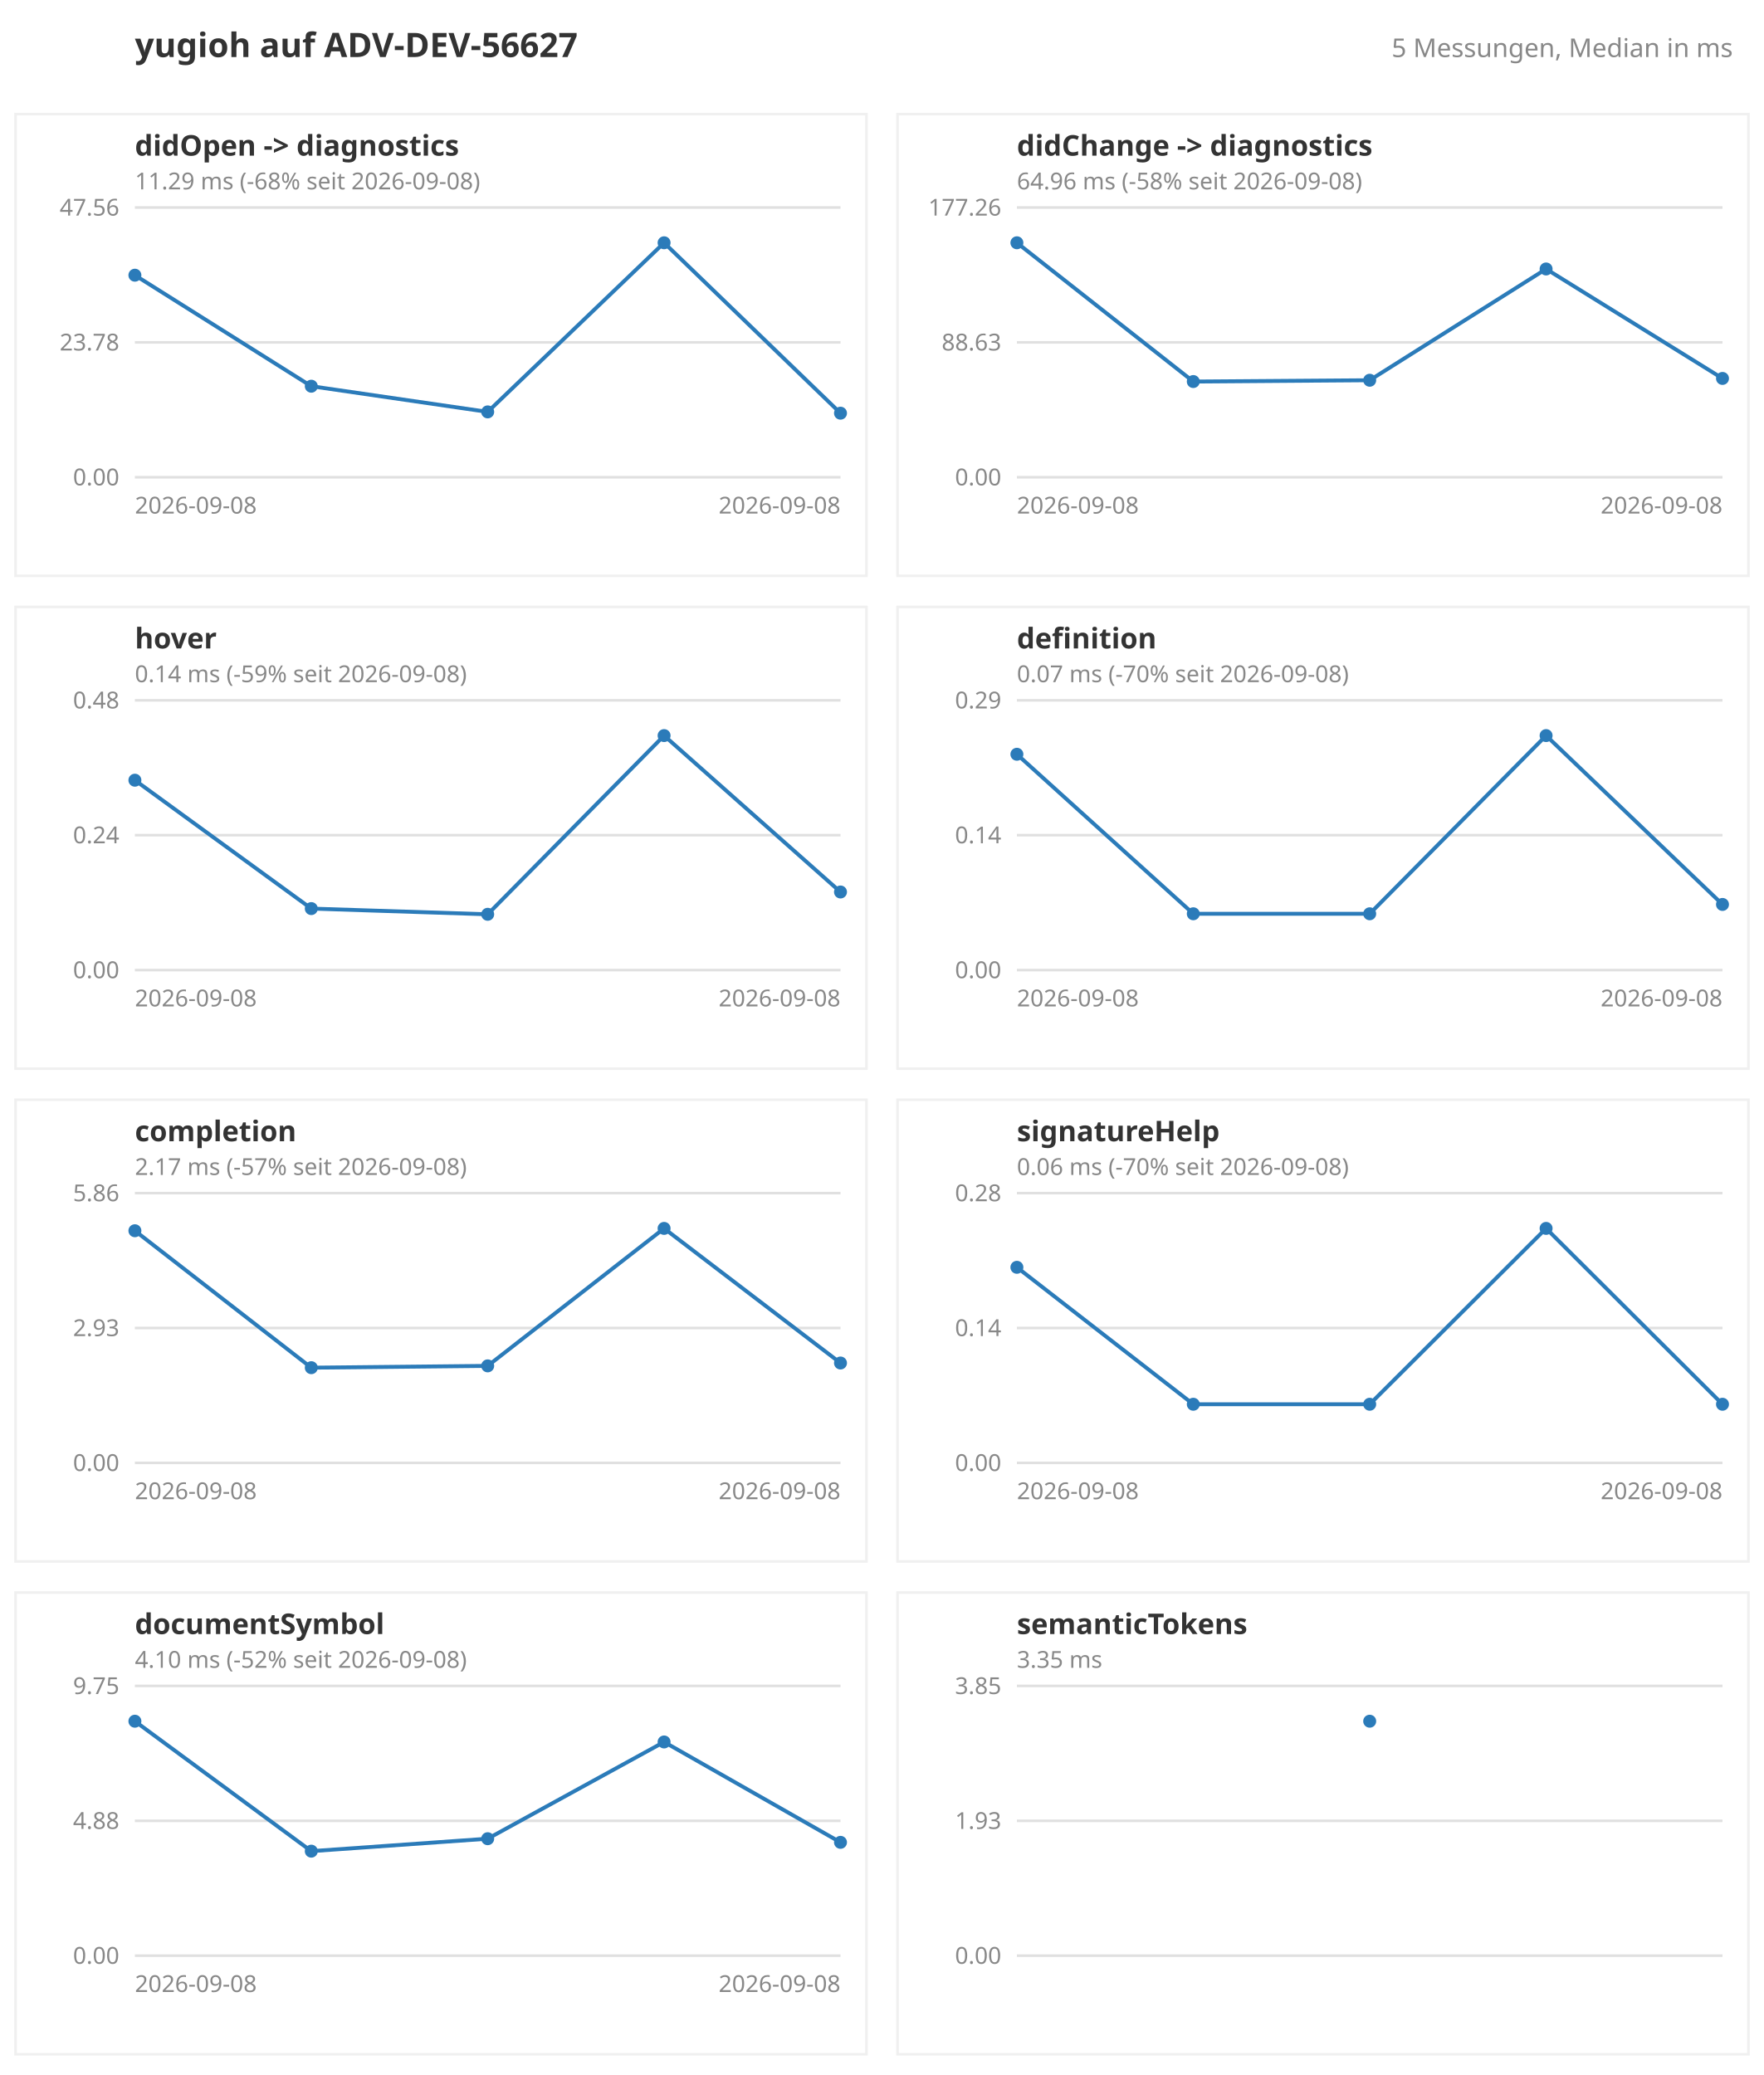
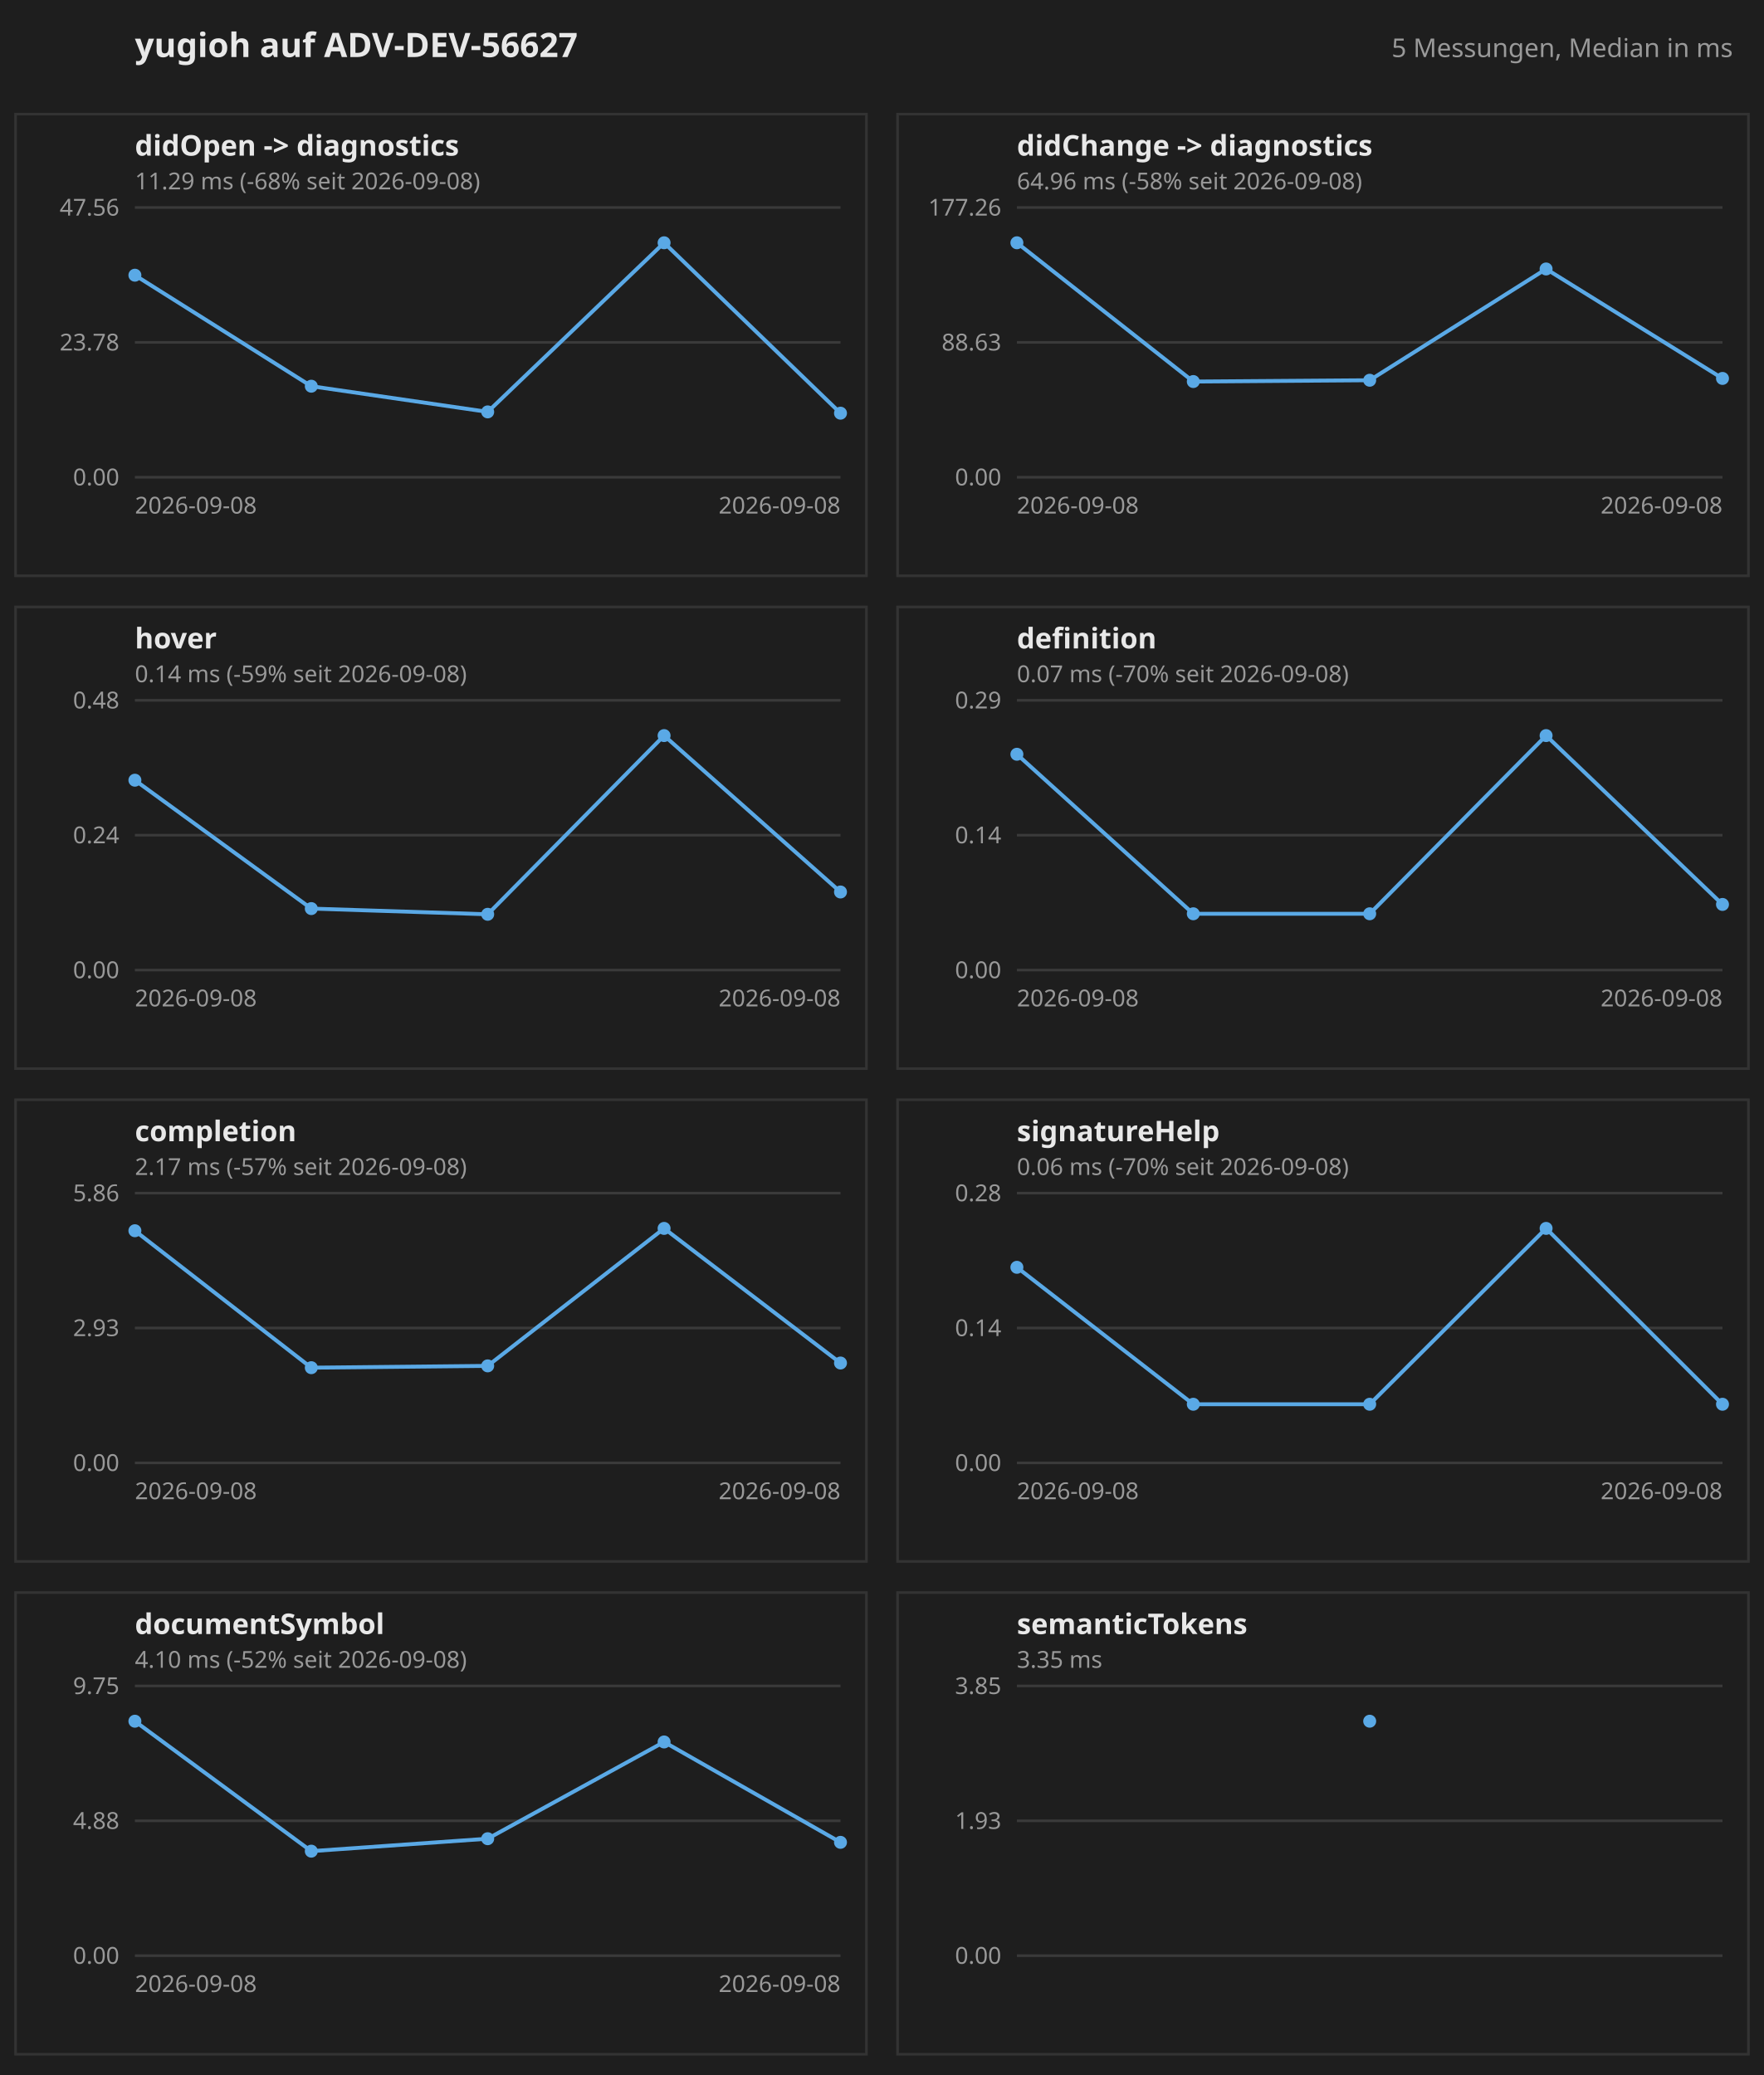
<svg xmlns="http://www.w3.org/2000/svg" width="680" height="800" font-family="sans-serif">
-   <rect width="680" height="800" fill="#fff" />
-   <text x="52" y="22" font-size="13" font-weight="bold" fill="#333">yugioh auf ADV-DEV-56627</text>
-   <text x="668" y="22" text-anchor="end" font-size="10" fill="#888">5 Messungen, Median in ms</text>
+   <rect width="680" height="800" fill="#1e1e1e" />
+   <text x="52" y="22" font-size="13" font-weight="bold" fill="#e8e8e8">yugioh auf ADV-DEV-56627</text>
+   <text x="668" y="22" text-anchor="end" font-size="10" fill="#999">5 Messungen, Median in ms</text>
  <g transform="translate(0 40)">
-     <rect x="6" y="4" width="328" height="178" fill="none" stroke="#f0f0f0" />
-     <text x="52" y="20" font-size="11" font-weight="bold" fill="#333">didOpen -&gt; diagnostics</text>
-     <text x="52" y="33" font-size="9" fill="#888">11.29 ms (-68% seit 2026-09-08)</text>
-     <line x1="52" y1="144.0" x2="324" y2="144.0" stroke="#e0e0e0" />
-     <text x="46" y="144.0" text-anchor="end" dominant-baseline="middle" font-size="9" fill="#888">0.00</text>
-     <line x1="52" y1="92.0" x2="324" y2="92.0" stroke="#e0e0e0" />
-     <text x="46" y="92.0" text-anchor="end" dominant-baseline="middle" font-size="9" fill="#888">23.78</text>
-     <line x1="52" y1="40.0" x2="324" y2="40.0" stroke="#e0e0e0" />
-     <text x="46" y="40.0" text-anchor="end" dominant-baseline="middle" font-size="9" fill="#888">47.56</text>
-     <text x="52" y="158" font-size="9" fill="#888">2026-09-08</text>
-     <text x="324" y="158" text-anchor="end" font-size="9" fill="#888">2026-09-08</text>
-     <polyline fill="none" stroke="#2b7bb9" stroke-width="1.5" points="52.0,66.1 120.0,108.9 188.0,118.8 256.0,53.6 324.0,119.3" />
-     <circle cx="52.0" cy="66.1" r="2.5" fill="#2b7bb9" />
-     <circle cx="120.0" cy="108.9" r="2.5" fill="#2b7bb9" />
-     <circle cx="188.0" cy="118.8" r="2.5" fill="#2b7bb9" />
-     <circle cx="256.0" cy="53.6" r="2.5" fill="#2b7bb9" />
-     <circle cx="324.0" cy="119.3" r="2.5" fill="#2b7bb9" />
+     <rect x="6" y="4" width="328" height="178" fill="none" stroke="#333" />
+     <text x="52" y="20" font-size="11" font-weight="bold" fill="#e8e8e8">didOpen -&gt; diagnostics</text>
+     <text x="52" y="33" font-size="9" fill="#999">11.29 ms (-68% seit 2026-09-08)</text>
+     <line x1="52" y1="144.0" x2="324" y2="144.0" stroke="#3a3a3a" />
+     <text x="46" y="144.0" text-anchor="end" dominant-baseline="middle" font-size="9" fill="#999">0.00</text>
+     <line x1="52" y1="92.0" x2="324" y2="92.0" stroke="#3a3a3a" />
+     <text x="46" y="92.0" text-anchor="end" dominant-baseline="middle" font-size="9" fill="#999">23.78</text>
+     <line x1="52" y1="40.0" x2="324" y2="40.0" stroke="#3a3a3a" />
+     <text x="46" y="40.0" text-anchor="end" dominant-baseline="middle" font-size="9" fill="#999">47.56</text>
+     <text x="52" y="158" font-size="9" fill="#999">2026-09-08</text>
+     <text x="324" y="158" text-anchor="end" font-size="9" fill="#999">2026-09-08</text>
+     <polyline fill="none" stroke="#5aa9e6" stroke-width="1.5" points="52.0,66.1 120.0,108.9 188.0,118.8 256.0,53.6 324.0,119.3" />
+     <circle cx="52.0" cy="66.1" r="2.5" fill="#5aa9e6" />
+     <circle cx="120.0" cy="108.9" r="2.5" fill="#5aa9e6" />
+     <circle cx="188.0" cy="118.8" r="2.5" fill="#5aa9e6" />
+     <circle cx="256.0" cy="53.6" r="2.5" fill="#5aa9e6" />
+     <circle cx="324.0" cy="119.3" r="2.5" fill="#5aa9e6" />
  </g>
  <g transform="translate(340 40)">
-     <rect x="6" y="4" width="328" height="178" fill="none" stroke="#f0f0f0" />
-     <text x="52" y="20" font-size="11" font-weight="bold" fill="#333">didChange -&gt; diagnostics</text>
-     <text x="52" y="33" font-size="9" fill="#888">64.96 ms (-58% seit 2026-09-08)</text>
-     <line x1="52" y1="144.0" x2="324" y2="144.0" stroke="#e0e0e0" />
-     <text x="46" y="144.0" text-anchor="end" dominant-baseline="middle" font-size="9" fill="#888">0.00</text>
-     <line x1="52" y1="92.0" x2="324" y2="92.0" stroke="#e0e0e0" />
-     <text x="46" y="92.0" text-anchor="end" dominant-baseline="middle" font-size="9" fill="#888">88.63</text>
-     <line x1="52" y1="40.0" x2="324" y2="40.0" stroke="#e0e0e0" />
-     <text x="46" y="40.0" text-anchor="end" dominant-baseline="middle" font-size="9" fill="#888">177.26</text>
-     <text x="52" y="158" font-size="9" fill="#888">2026-09-08</text>
-     <text x="324" y="158" text-anchor="end" font-size="9" fill="#888">2026-09-08</text>
-     <polyline fill="none" stroke="#2b7bb9" stroke-width="1.5" points="52.0,53.6 120.0,107.1 188.0,106.6 256.0,63.7 324.0,105.9" />
-     <circle cx="52.0" cy="53.6" r="2.5" fill="#2b7bb9" />
-     <circle cx="120.0" cy="107.1" r="2.5" fill="#2b7bb9" />
-     <circle cx="188.0" cy="106.6" r="2.5" fill="#2b7bb9" />
-     <circle cx="256.0" cy="63.7" r="2.5" fill="#2b7bb9" />
-     <circle cx="324.0" cy="105.9" r="2.5" fill="#2b7bb9" />
+     <rect x="6" y="4" width="328" height="178" fill="none" stroke="#333" />
+     <text x="52" y="20" font-size="11" font-weight="bold" fill="#e8e8e8">didChange -&gt; diagnostics</text>
+     <text x="52" y="33" font-size="9" fill="#999">64.96 ms (-58% seit 2026-09-08)</text>
+     <line x1="52" y1="144.0" x2="324" y2="144.0" stroke="#3a3a3a" />
+     <text x="46" y="144.0" text-anchor="end" dominant-baseline="middle" font-size="9" fill="#999">0.00</text>
+     <line x1="52" y1="92.0" x2="324" y2="92.0" stroke="#3a3a3a" />
+     <text x="46" y="92.0" text-anchor="end" dominant-baseline="middle" font-size="9" fill="#999">88.63</text>
+     <line x1="52" y1="40.0" x2="324" y2="40.0" stroke="#3a3a3a" />
+     <text x="46" y="40.0" text-anchor="end" dominant-baseline="middle" font-size="9" fill="#999">177.26</text>
+     <text x="52" y="158" font-size="9" fill="#999">2026-09-08</text>
+     <text x="324" y="158" text-anchor="end" font-size="9" fill="#999">2026-09-08</text>
+     <polyline fill="none" stroke="#5aa9e6" stroke-width="1.5" points="52.0,53.6 120.0,107.1 188.0,106.6 256.0,63.7 324.0,105.9" />
+     <circle cx="52.0" cy="53.6" r="2.5" fill="#5aa9e6" />
+     <circle cx="120.0" cy="107.1" r="2.5" fill="#5aa9e6" />
+     <circle cx="188.0" cy="106.6" r="2.5" fill="#5aa9e6" />
+     <circle cx="256.0" cy="63.7" r="2.5" fill="#5aa9e6" />
+     <circle cx="324.0" cy="105.9" r="2.5" fill="#5aa9e6" />
  </g>
  <g transform="translate(0 230)">
-     <rect x="6" y="4" width="328" height="178" fill="none" stroke="#f0f0f0" />
-     <text x="52" y="20" font-size="11" font-weight="bold" fill="#333">hover</text>
-     <text x="52" y="33" font-size="9" fill="#888">0.14 ms (-59% seit 2026-09-08)</text>
-     <line x1="52" y1="144.0" x2="324" y2="144.0" stroke="#e0e0e0" />
-     <text x="46" y="144.0" text-anchor="end" dominant-baseline="middle" font-size="9" fill="#888">0.00</text>
-     <line x1="52" y1="92.0" x2="324" y2="92.0" stroke="#e0e0e0" />
-     <text x="46" y="92.0" text-anchor="end" dominant-baseline="middle" font-size="9" fill="#888">0.24</text>
-     <line x1="52" y1="40.0" x2="324" y2="40.0" stroke="#e0e0e0" />
-     <text x="46" y="40.0" text-anchor="end" dominant-baseline="middle" font-size="9" fill="#888">0.48</text>
-     <text x="52" y="158" font-size="9" fill="#888">2026-09-08</text>
-     <text x="324" y="158" text-anchor="end" font-size="9" fill="#888">2026-09-08</text>
-     <polyline fill="none" stroke="#2b7bb9" stroke-width="1.5" points="52.0,70.8 120.0,120.3 188.0,122.5 256.0,53.6 324.0,113.9" />
-     <circle cx="52.0" cy="70.8" r="2.5" fill="#2b7bb9" />
-     <circle cx="120.0" cy="120.3" r="2.5" fill="#2b7bb9" />
-     <circle cx="188.0" cy="122.5" r="2.5" fill="#2b7bb9" />
-     <circle cx="256.0" cy="53.6" r="2.5" fill="#2b7bb9" />
-     <circle cx="324.0" cy="113.9" r="2.5" fill="#2b7bb9" />
+     <rect x="6" y="4" width="328" height="178" fill="none" stroke="#333" />
+     <text x="52" y="20" font-size="11" font-weight="bold" fill="#e8e8e8">hover</text>
+     <text x="52" y="33" font-size="9" fill="#999">0.14 ms (-59% seit 2026-09-08)</text>
+     <line x1="52" y1="144.0" x2="324" y2="144.0" stroke="#3a3a3a" />
+     <text x="46" y="144.0" text-anchor="end" dominant-baseline="middle" font-size="9" fill="#999">0.00</text>
+     <line x1="52" y1="92.0" x2="324" y2="92.0" stroke="#3a3a3a" />
+     <text x="46" y="92.0" text-anchor="end" dominant-baseline="middle" font-size="9" fill="#999">0.24</text>
+     <line x1="52" y1="40.0" x2="324" y2="40.0" stroke="#3a3a3a" />
+     <text x="46" y="40.0" text-anchor="end" dominant-baseline="middle" font-size="9" fill="#999">0.48</text>
+     <text x="52" y="158" font-size="9" fill="#999">2026-09-08</text>
+     <text x="324" y="158" text-anchor="end" font-size="9" fill="#999">2026-09-08</text>
+     <polyline fill="none" stroke="#5aa9e6" stroke-width="1.5" points="52.0,70.8 120.0,120.3 188.0,122.5 256.0,53.6 324.0,113.9" />
+     <circle cx="52.0" cy="70.8" r="2.5" fill="#5aa9e6" />
+     <circle cx="120.0" cy="120.3" r="2.5" fill="#5aa9e6" />
+     <circle cx="188.0" cy="122.5" r="2.5" fill="#5aa9e6" />
+     <circle cx="256.0" cy="53.6" r="2.5" fill="#5aa9e6" />
+     <circle cx="324.0" cy="113.9" r="2.5" fill="#5aa9e6" />
  </g>
  <g transform="translate(340 230)">
-     <rect x="6" y="4" width="328" height="178" fill="none" stroke="#f0f0f0" />
-     <text x="52" y="20" font-size="11" font-weight="bold" fill="#333">definition</text>
-     <text x="52" y="33" font-size="9" fill="#888">0.07 ms (-70% seit 2026-09-08)</text>
-     <line x1="52" y1="144.0" x2="324" y2="144.0" stroke="#e0e0e0" />
-     <text x="46" y="144.0" text-anchor="end" dominant-baseline="middle" font-size="9" fill="#888">0.00</text>
-     <line x1="52" y1="92.0" x2="324" y2="92.0" stroke="#e0e0e0" />
-     <text x="46" y="92.0" text-anchor="end" dominant-baseline="middle" font-size="9" fill="#888">0.14</text>
-     <line x1="52" y1="40.0" x2="324" y2="40.0" stroke="#e0e0e0" />
-     <text x="46" y="40.0" text-anchor="end" dominant-baseline="middle" font-size="9" fill="#888">0.29</text>
-     <text x="52" y="158" font-size="9" fill="#888">2026-09-08</text>
-     <text x="324" y="158" text-anchor="end" font-size="9" fill="#888">2026-09-08</text>
-     <polyline fill="none" stroke="#2b7bb9" stroke-width="1.5" points="52.0,60.8 120.0,122.3 188.0,122.3 256.0,53.6 324.0,118.7" />
-     <circle cx="52.0" cy="60.8" r="2.5" fill="#2b7bb9" />
-     <circle cx="120.0" cy="122.3" r="2.5" fill="#2b7bb9" />
-     <circle cx="188.0" cy="122.3" r="2.5" fill="#2b7bb9" />
-     <circle cx="256.0" cy="53.6" r="2.5" fill="#2b7bb9" />
-     <circle cx="324.0" cy="118.7" r="2.5" fill="#2b7bb9" />
+     <rect x="6" y="4" width="328" height="178" fill="none" stroke="#333" />
+     <text x="52" y="20" font-size="11" font-weight="bold" fill="#e8e8e8">definition</text>
+     <text x="52" y="33" font-size="9" fill="#999">0.07 ms (-70% seit 2026-09-08)</text>
+     <line x1="52" y1="144.0" x2="324" y2="144.0" stroke="#3a3a3a" />
+     <text x="46" y="144.0" text-anchor="end" dominant-baseline="middle" font-size="9" fill="#999">0.00</text>
+     <line x1="52" y1="92.0" x2="324" y2="92.0" stroke="#3a3a3a" />
+     <text x="46" y="92.0" text-anchor="end" dominant-baseline="middle" font-size="9" fill="#999">0.14</text>
+     <line x1="52" y1="40.0" x2="324" y2="40.0" stroke="#3a3a3a" />
+     <text x="46" y="40.0" text-anchor="end" dominant-baseline="middle" font-size="9" fill="#999">0.29</text>
+     <text x="52" y="158" font-size="9" fill="#999">2026-09-08</text>
+     <text x="324" y="158" text-anchor="end" font-size="9" fill="#999">2026-09-08</text>
+     <polyline fill="none" stroke="#5aa9e6" stroke-width="1.5" points="52.0,60.8 120.0,122.3 188.0,122.3 256.0,53.6 324.0,118.7" />
+     <circle cx="52.0" cy="60.8" r="2.5" fill="#5aa9e6" />
+     <circle cx="120.0" cy="122.3" r="2.5" fill="#5aa9e6" />
+     <circle cx="188.0" cy="122.3" r="2.5" fill="#5aa9e6" />
+     <circle cx="256.0" cy="53.6" r="2.5" fill="#5aa9e6" />
+     <circle cx="324.0" cy="118.7" r="2.5" fill="#5aa9e6" />
  </g>
  <g transform="translate(0 420)">
-     <rect x="6" y="4" width="328" height="178" fill="none" stroke="#f0f0f0" />
-     <text x="52" y="20" font-size="11" font-weight="bold" fill="#333">completion</text>
-     <text x="52" y="33" font-size="9" fill="#888">2.17 ms (-57% seit 2026-09-08)</text>
-     <line x1="52" y1="144.0" x2="324" y2="144.0" stroke="#e0e0e0" />
-     <text x="46" y="144.0" text-anchor="end" dominant-baseline="middle" font-size="9" fill="#888">0.00</text>
-     <line x1="52" y1="92.0" x2="324" y2="92.0" stroke="#e0e0e0" />
-     <text x="46" y="92.0" text-anchor="end" dominant-baseline="middle" font-size="9" fill="#888">2.93</text>
-     <line x1="52" y1="40.0" x2="324" y2="40.0" stroke="#e0e0e0" />
-     <text x="46" y="40.0" text-anchor="end" dominant-baseline="middle" font-size="9" fill="#888">5.86</text>
-     <text x="52" y="158" font-size="9" fill="#888">2026-09-08</text>
-     <text x="324" y="158" text-anchor="end" font-size="9" fill="#888">2026-09-08</text>
-     <polyline fill="none" stroke="#2b7bb9" stroke-width="1.5" points="52.0,54.5 120.0,107.3 188.0,106.6 256.0,53.6 324.0,105.5" />
-     <circle cx="52.0" cy="54.5" r="2.5" fill="#2b7bb9" />
-     <circle cx="120.0" cy="107.3" r="2.5" fill="#2b7bb9" />
-     <circle cx="188.0" cy="106.6" r="2.5" fill="#2b7bb9" />
-     <circle cx="256.0" cy="53.6" r="2.5" fill="#2b7bb9" />
-     <circle cx="324.0" cy="105.5" r="2.5" fill="#2b7bb9" />
+     <rect x="6" y="4" width="328" height="178" fill="none" stroke="#333" />
+     <text x="52" y="20" font-size="11" font-weight="bold" fill="#e8e8e8">completion</text>
+     <text x="52" y="33" font-size="9" fill="#999">2.17 ms (-57% seit 2026-09-08)</text>
+     <line x1="52" y1="144.0" x2="324" y2="144.0" stroke="#3a3a3a" />
+     <text x="46" y="144.0" text-anchor="end" dominant-baseline="middle" font-size="9" fill="#999">0.00</text>
+     <line x1="52" y1="92.0" x2="324" y2="92.0" stroke="#3a3a3a" />
+     <text x="46" y="92.0" text-anchor="end" dominant-baseline="middle" font-size="9" fill="#999">2.93</text>
+     <line x1="52" y1="40.0" x2="324" y2="40.0" stroke="#3a3a3a" />
+     <text x="46" y="40.0" text-anchor="end" dominant-baseline="middle" font-size="9" fill="#999">5.86</text>
+     <text x="52" y="158" font-size="9" fill="#999">2026-09-08</text>
+     <text x="324" y="158" text-anchor="end" font-size="9" fill="#999">2026-09-08</text>
+     <polyline fill="none" stroke="#5aa9e6" stroke-width="1.5" points="52.0,54.5 120.0,107.3 188.0,106.6 256.0,53.6 324.0,105.5" />
+     <circle cx="52.0" cy="54.5" r="2.5" fill="#5aa9e6" />
+     <circle cx="120.0" cy="107.3" r="2.5" fill="#5aa9e6" />
+     <circle cx="188.0" cy="106.6" r="2.5" fill="#5aa9e6" />
+     <circle cx="256.0" cy="53.6" r="2.5" fill="#5aa9e6" />
+     <circle cx="324.0" cy="105.5" r="2.5" fill="#5aa9e6" />
  </g>
  <g transform="translate(340 420)">
-     <rect x="6" y="4" width="328" height="178" fill="none" stroke="#f0f0f0" />
-     <text x="52" y="20" font-size="11" font-weight="bold" fill="#333">signatureHelp</text>
-     <text x="52" y="33" font-size="9" fill="#888">0.06 ms (-70% seit 2026-09-08)</text>
-     <line x1="52" y1="144.0" x2="324" y2="144.0" stroke="#e0e0e0" />
-     <text x="46" y="144.0" text-anchor="end" dominant-baseline="middle" font-size="9" fill="#888">0.00</text>
-     <line x1="52" y1="92.0" x2="324" y2="92.0" stroke="#e0e0e0" />
-     <text x="46" y="92.0" text-anchor="end" dominant-baseline="middle" font-size="9" fill="#888">0.14</text>
-     <line x1="52" y1="40.0" x2="324" y2="40.0" stroke="#e0e0e0" />
-     <text x="46" y="40.0" text-anchor="end" dominant-baseline="middle" font-size="9" fill="#888">0.28</text>
-     <text x="52" y="158" font-size="9" fill="#888">2026-09-08</text>
-     <text x="324" y="158" text-anchor="end" font-size="9" fill="#888">2026-09-08</text>
-     <polyline fill="none" stroke="#2b7bb9" stroke-width="1.5" points="52.0,68.6 120.0,121.4 188.0,121.4 256.0,53.6 324.0,121.4" />
-     <circle cx="52.0" cy="68.6" r="2.5" fill="#2b7bb9" />
-     <circle cx="120.0" cy="121.4" r="2.5" fill="#2b7bb9" />
-     <circle cx="188.0" cy="121.4" r="2.5" fill="#2b7bb9" />
-     <circle cx="256.0" cy="53.6" r="2.5" fill="#2b7bb9" />
-     <circle cx="324.0" cy="121.4" r="2.5" fill="#2b7bb9" />
+     <rect x="6" y="4" width="328" height="178" fill="none" stroke="#333" />
+     <text x="52" y="20" font-size="11" font-weight="bold" fill="#e8e8e8">signatureHelp</text>
+     <text x="52" y="33" font-size="9" fill="#999">0.06 ms (-70% seit 2026-09-08)</text>
+     <line x1="52" y1="144.0" x2="324" y2="144.0" stroke="#3a3a3a" />
+     <text x="46" y="144.0" text-anchor="end" dominant-baseline="middle" font-size="9" fill="#999">0.00</text>
+     <line x1="52" y1="92.0" x2="324" y2="92.0" stroke="#3a3a3a" />
+     <text x="46" y="92.0" text-anchor="end" dominant-baseline="middle" font-size="9" fill="#999">0.14</text>
+     <line x1="52" y1="40.0" x2="324" y2="40.0" stroke="#3a3a3a" />
+     <text x="46" y="40.0" text-anchor="end" dominant-baseline="middle" font-size="9" fill="#999">0.28</text>
+     <text x="52" y="158" font-size="9" fill="#999">2026-09-08</text>
+     <text x="324" y="158" text-anchor="end" font-size="9" fill="#999">2026-09-08</text>
+     <polyline fill="none" stroke="#5aa9e6" stroke-width="1.5" points="52.0,68.6 120.0,121.4 188.0,121.4 256.0,53.6 324.0,121.4" />
+     <circle cx="52.0" cy="68.6" r="2.5" fill="#5aa9e6" />
+     <circle cx="120.0" cy="121.4" r="2.5" fill="#5aa9e6" />
+     <circle cx="188.0" cy="121.4" r="2.5" fill="#5aa9e6" />
+     <circle cx="256.0" cy="53.6" r="2.5" fill="#5aa9e6" />
+     <circle cx="324.0" cy="121.4" r="2.5" fill="#5aa9e6" />
  </g>
  <g transform="translate(0 610)">
-     <rect x="6" y="4" width="328" height="178" fill="none" stroke="#f0f0f0" />
-     <text x="52" y="20" font-size="11" font-weight="bold" fill="#333">documentSymbol</text>
-     <text x="52" y="33" font-size="9" fill="#888">4.10 ms (-52% seit 2026-09-08)</text>
-     <line x1="52" y1="144.0" x2="324" y2="144.0" stroke="#e0e0e0" />
-     <text x="46" y="144.0" text-anchor="end" dominant-baseline="middle" font-size="9" fill="#888">0.00</text>
-     <line x1="52" y1="92.0" x2="324" y2="92.0" stroke="#e0e0e0" />
-     <text x="46" y="92.0" text-anchor="end" dominant-baseline="middle" font-size="9" fill="#888">4.88</text>
-     <line x1="52" y1="40.0" x2="324" y2="40.0" stroke="#e0e0e0" />
-     <text x="46" y="40.0" text-anchor="end" dominant-baseline="middle" font-size="9" fill="#888">9.75</text>
-     <text x="52" y="158" font-size="9" fill="#888">2026-09-08</text>
-     <text x="324" y="158" text-anchor="end" font-size="9" fill="#888">2026-09-08</text>
-     <polyline fill="none" stroke="#2b7bb9" stroke-width="1.5" points="52.0,53.6 120.0,103.7 188.0,98.9 256.0,61.6 324.0,100.3" />
-     <circle cx="52.0" cy="53.6" r="2.5" fill="#2b7bb9" />
-     <circle cx="120.0" cy="103.7" r="2.5" fill="#2b7bb9" />
-     <circle cx="188.0" cy="98.9" r="2.5" fill="#2b7bb9" />
-     <circle cx="256.0" cy="61.6" r="2.5" fill="#2b7bb9" />
-     <circle cx="324.0" cy="100.3" r="2.5" fill="#2b7bb9" />
+     <rect x="6" y="4" width="328" height="178" fill="none" stroke="#333" />
+     <text x="52" y="20" font-size="11" font-weight="bold" fill="#e8e8e8">documentSymbol</text>
+     <text x="52" y="33" font-size="9" fill="#999">4.10 ms (-52% seit 2026-09-08)</text>
+     <line x1="52" y1="144.0" x2="324" y2="144.0" stroke="#3a3a3a" />
+     <text x="46" y="144.0" text-anchor="end" dominant-baseline="middle" font-size="9" fill="#999">0.00</text>
+     <line x1="52" y1="92.0" x2="324" y2="92.0" stroke="#3a3a3a" />
+     <text x="46" y="92.0" text-anchor="end" dominant-baseline="middle" font-size="9" fill="#999">4.88</text>
+     <line x1="52" y1="40.0" x2="324" y2="40.0" stroke="#3a3a3a" />
+     <text x="46" y="40.0" text-anchor="end" dominant-baseline="middle" font-size="9" fill="#999">9.75</text>
+     <text x="52" y="158" font-size="9" fill="#999">2026-09-08</text>
+     <text x="324" y="158" text-anchor="end" font-size="9" fill="#999">2026-09-08</text>
+     <polyline fill="none" stroke="#5aa9e6" stroke-width="1.5" points="52.0,53.6 120.0,103.7 188.0,98.9 256.0,61.6 324.0,100.3" />
+     <circle cx="52.0" cy="53.6" r="2.5" fill="#5aa9e6" />
+     <circle cx="120.0" cy="103.7" r="2.5" fill="#5aa9e6" />
+     <circle cx="188.0" cy="98.9" r="2.5" fill="#5aa9e6" />
+     <circle cx="256.0" cy="61.6" r="2.5" fill="#5aa9e6" />
+     <circle cx="324.0" cy="100.3" r="2.5" fill="#5aa9e6" />
  </g>
  <g transform="translate(340 610)">
-     <rect x="6" y="4" width="328" height="178" fill="none" stroke="#f0f0f0" />
-     <text x="52" y="20" font-size="11" font-weight="bold" fill="#333">semanticTokens</text>
-     <text x="52" y="33" font-size="9" fill="#888">3.35 ms</text>
-     <line x1="52" y1="144.0" x2="324" y2="144.0" stroke="#e0e0e0" />
-     <text x="46" y="144.0" text-anchor="end" dominant-baseline="middle" font-size="9" fill="#888">0.00</text>
-     <line x1="52" y1="92.0" x2="324" y2="92.0" stroke="#e0e0e0" />
-     <text x="46" y="92.0" text-anchor="end" dominant-baseline="middle" font-size="9" fill="#888">1.93</text>
-     <line x1="52" y1="40.0" x2="324" y2="40.0" stroke="#e0e0e0" />
-     <text x="46" y="40.0" text-anchor="end" dominant-baseline="middle" font-size="9" fill="#888">3.85</text>
-     <polyline fill="none" stroke="#2b7bb9" stroke-width="1.5" points="188.0,53.6" />
-     <circle cx="188.0" cy="53.6" r="2.5" fill="#2b7bb9" />
+     <rect x="6" y="4" width="328" height="178" fill="none" stroke="#333" />
+     <text x="52" y="20" font-size="11" font-weight="bold" fill="#e8e8e8">semanticTokens</text>
+     <text x="52" y="33" font-size="9" fill="#999">3.35 ms</text>
+     <line x1="52" y1="144.0" x2="324" y2="144.0" stroke="#3a3a3a" />
+     <text x="46" y="144.0" text-anchor="end" dominant-baseline="middle" font-size="9" fill="#999">0.00</text>
+     <line x1="52" y1="92.0" x2="324" y2="92.0" stroke="#3a3a3a" />
+     <text x="46" y="92.0" text-anchor="end" dominant-baseline="middle" font-size="9" fill="#999">1.93</text>
+     <line x1="52" y1="40.0" x2="324" y2="40.0" stroke="#3a3a3a" />
+     <text x="46" y="40.0" text-anchor="end" dominant-baseline="middle" font-size="9" fill="#999">3.85</text>
+     <polyline fill="none" stroke="#5aa9e6" stroke-width="1.5" points="188.0,53.6" />
+     <circle cx="188.0" cy="53.6" r="2.5" fill="#5aa9e6" />
  </g>
</svg>
